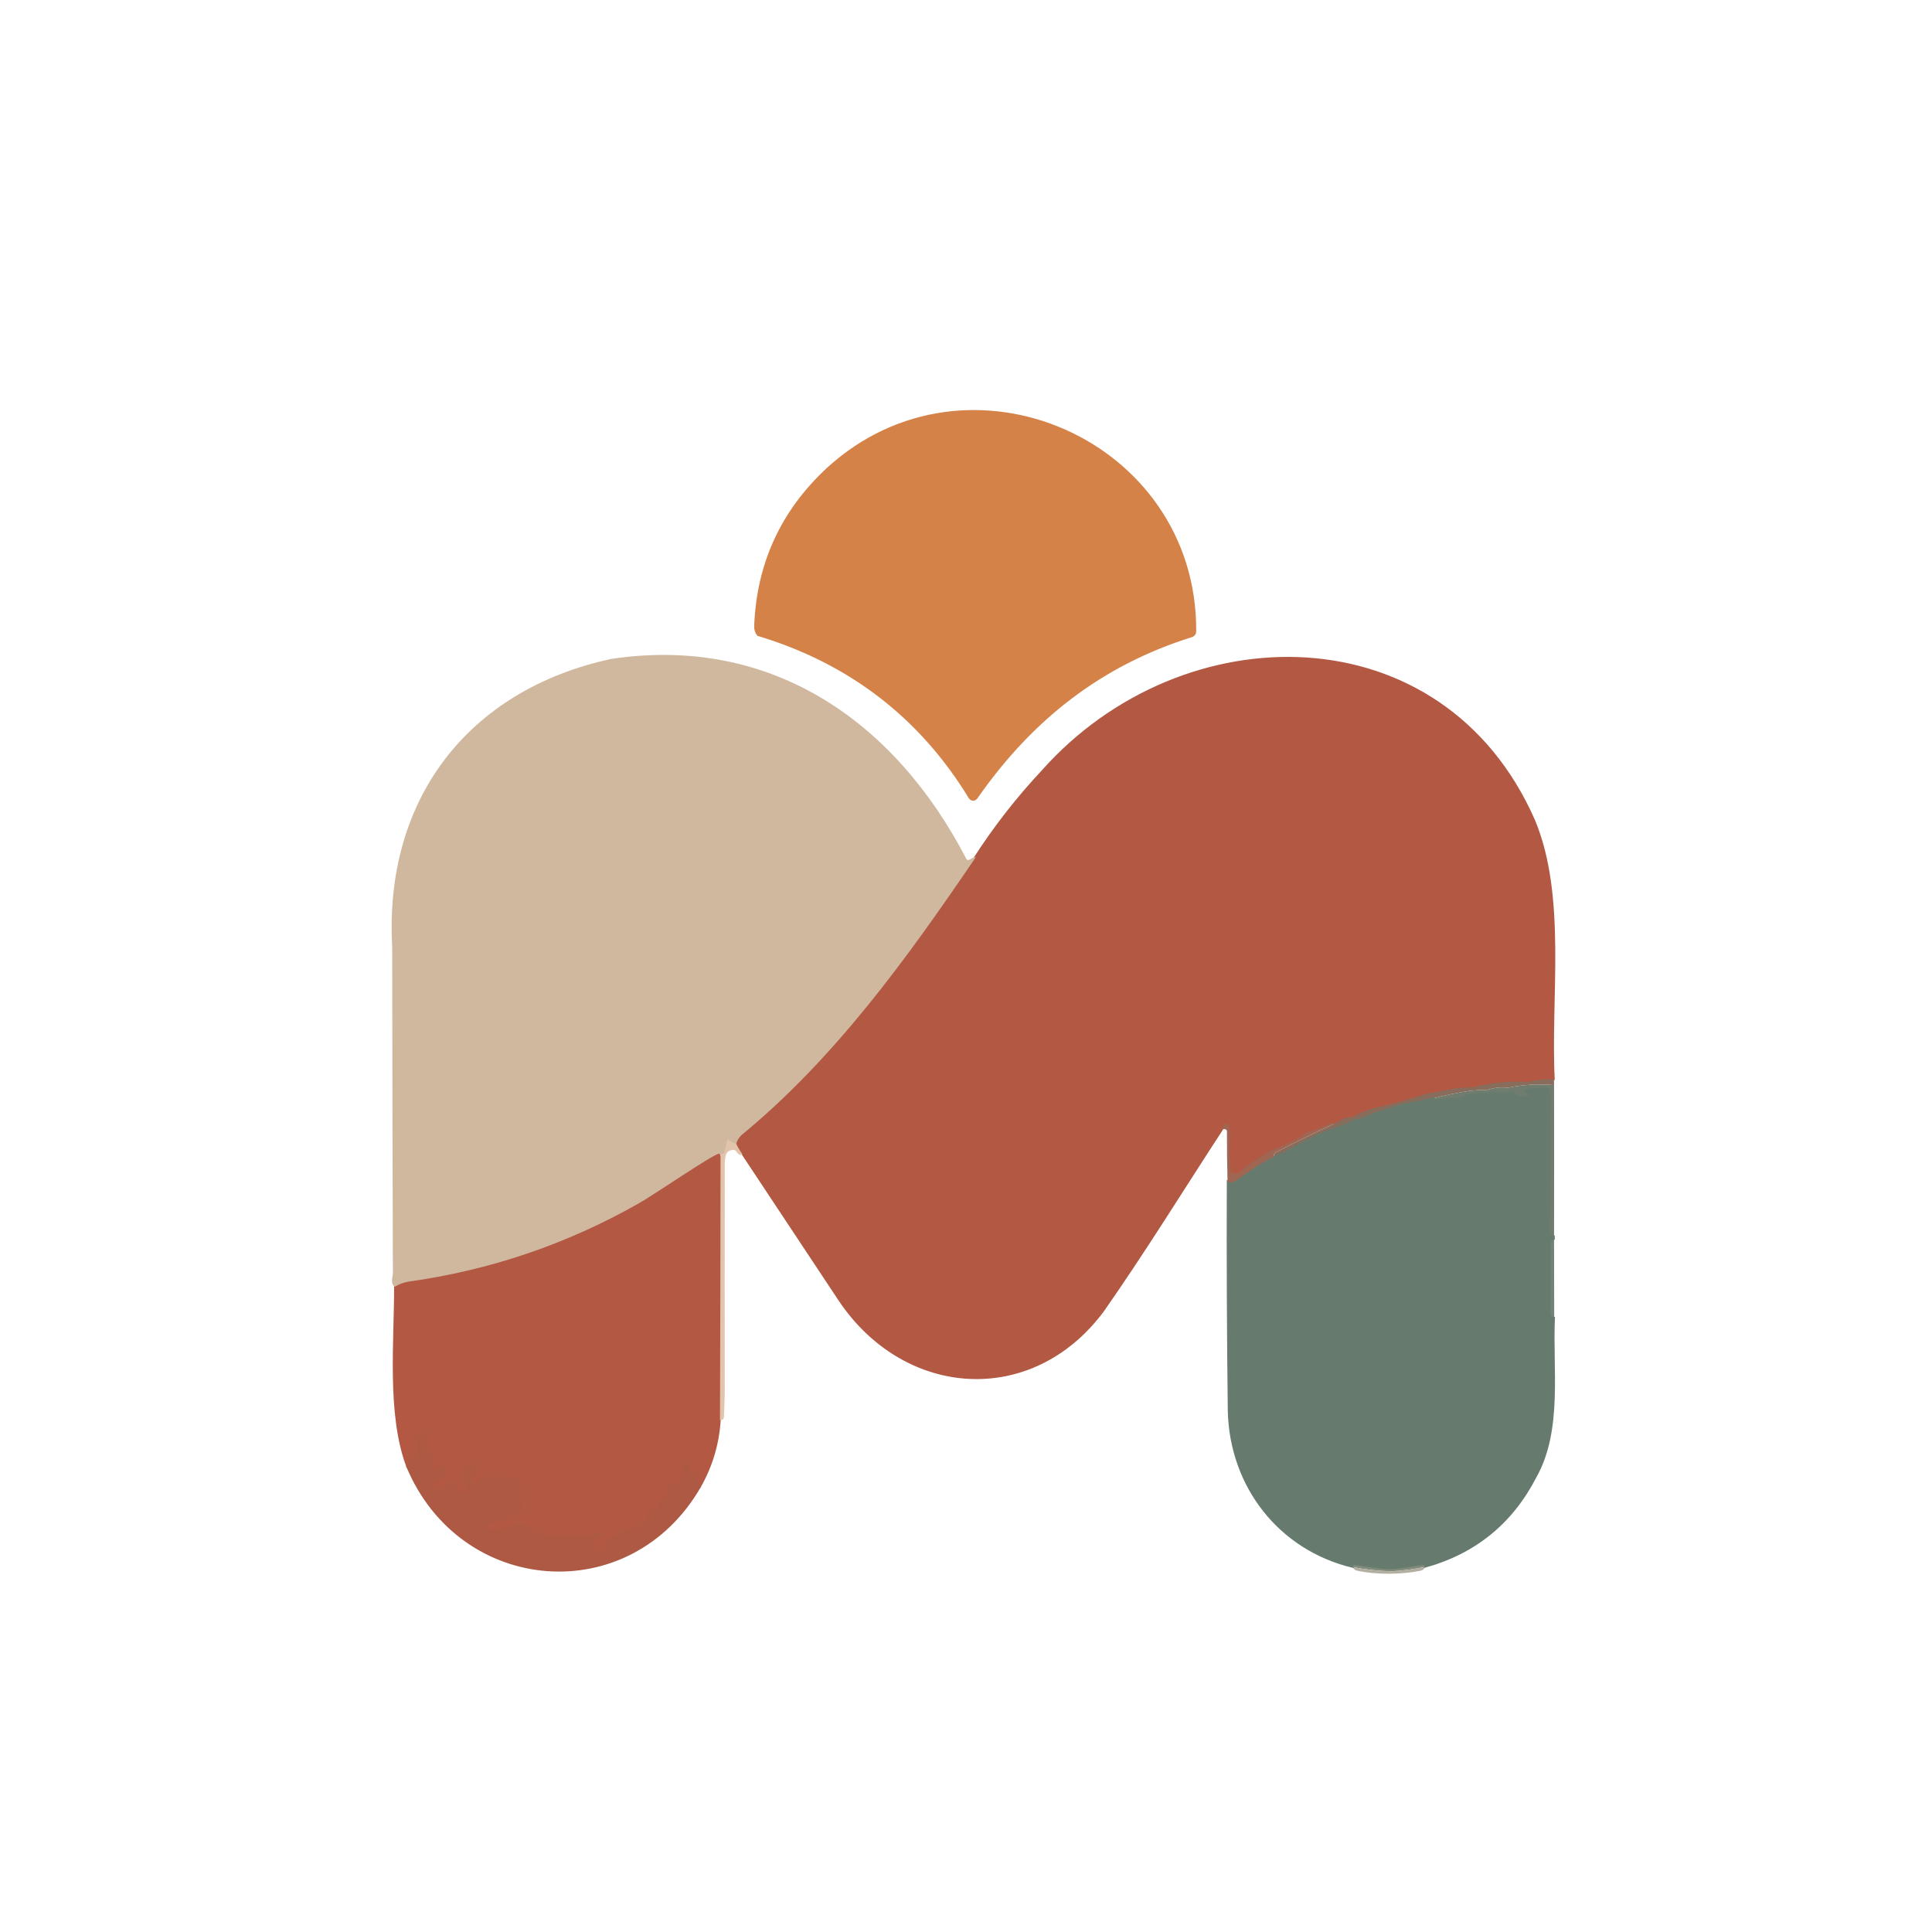
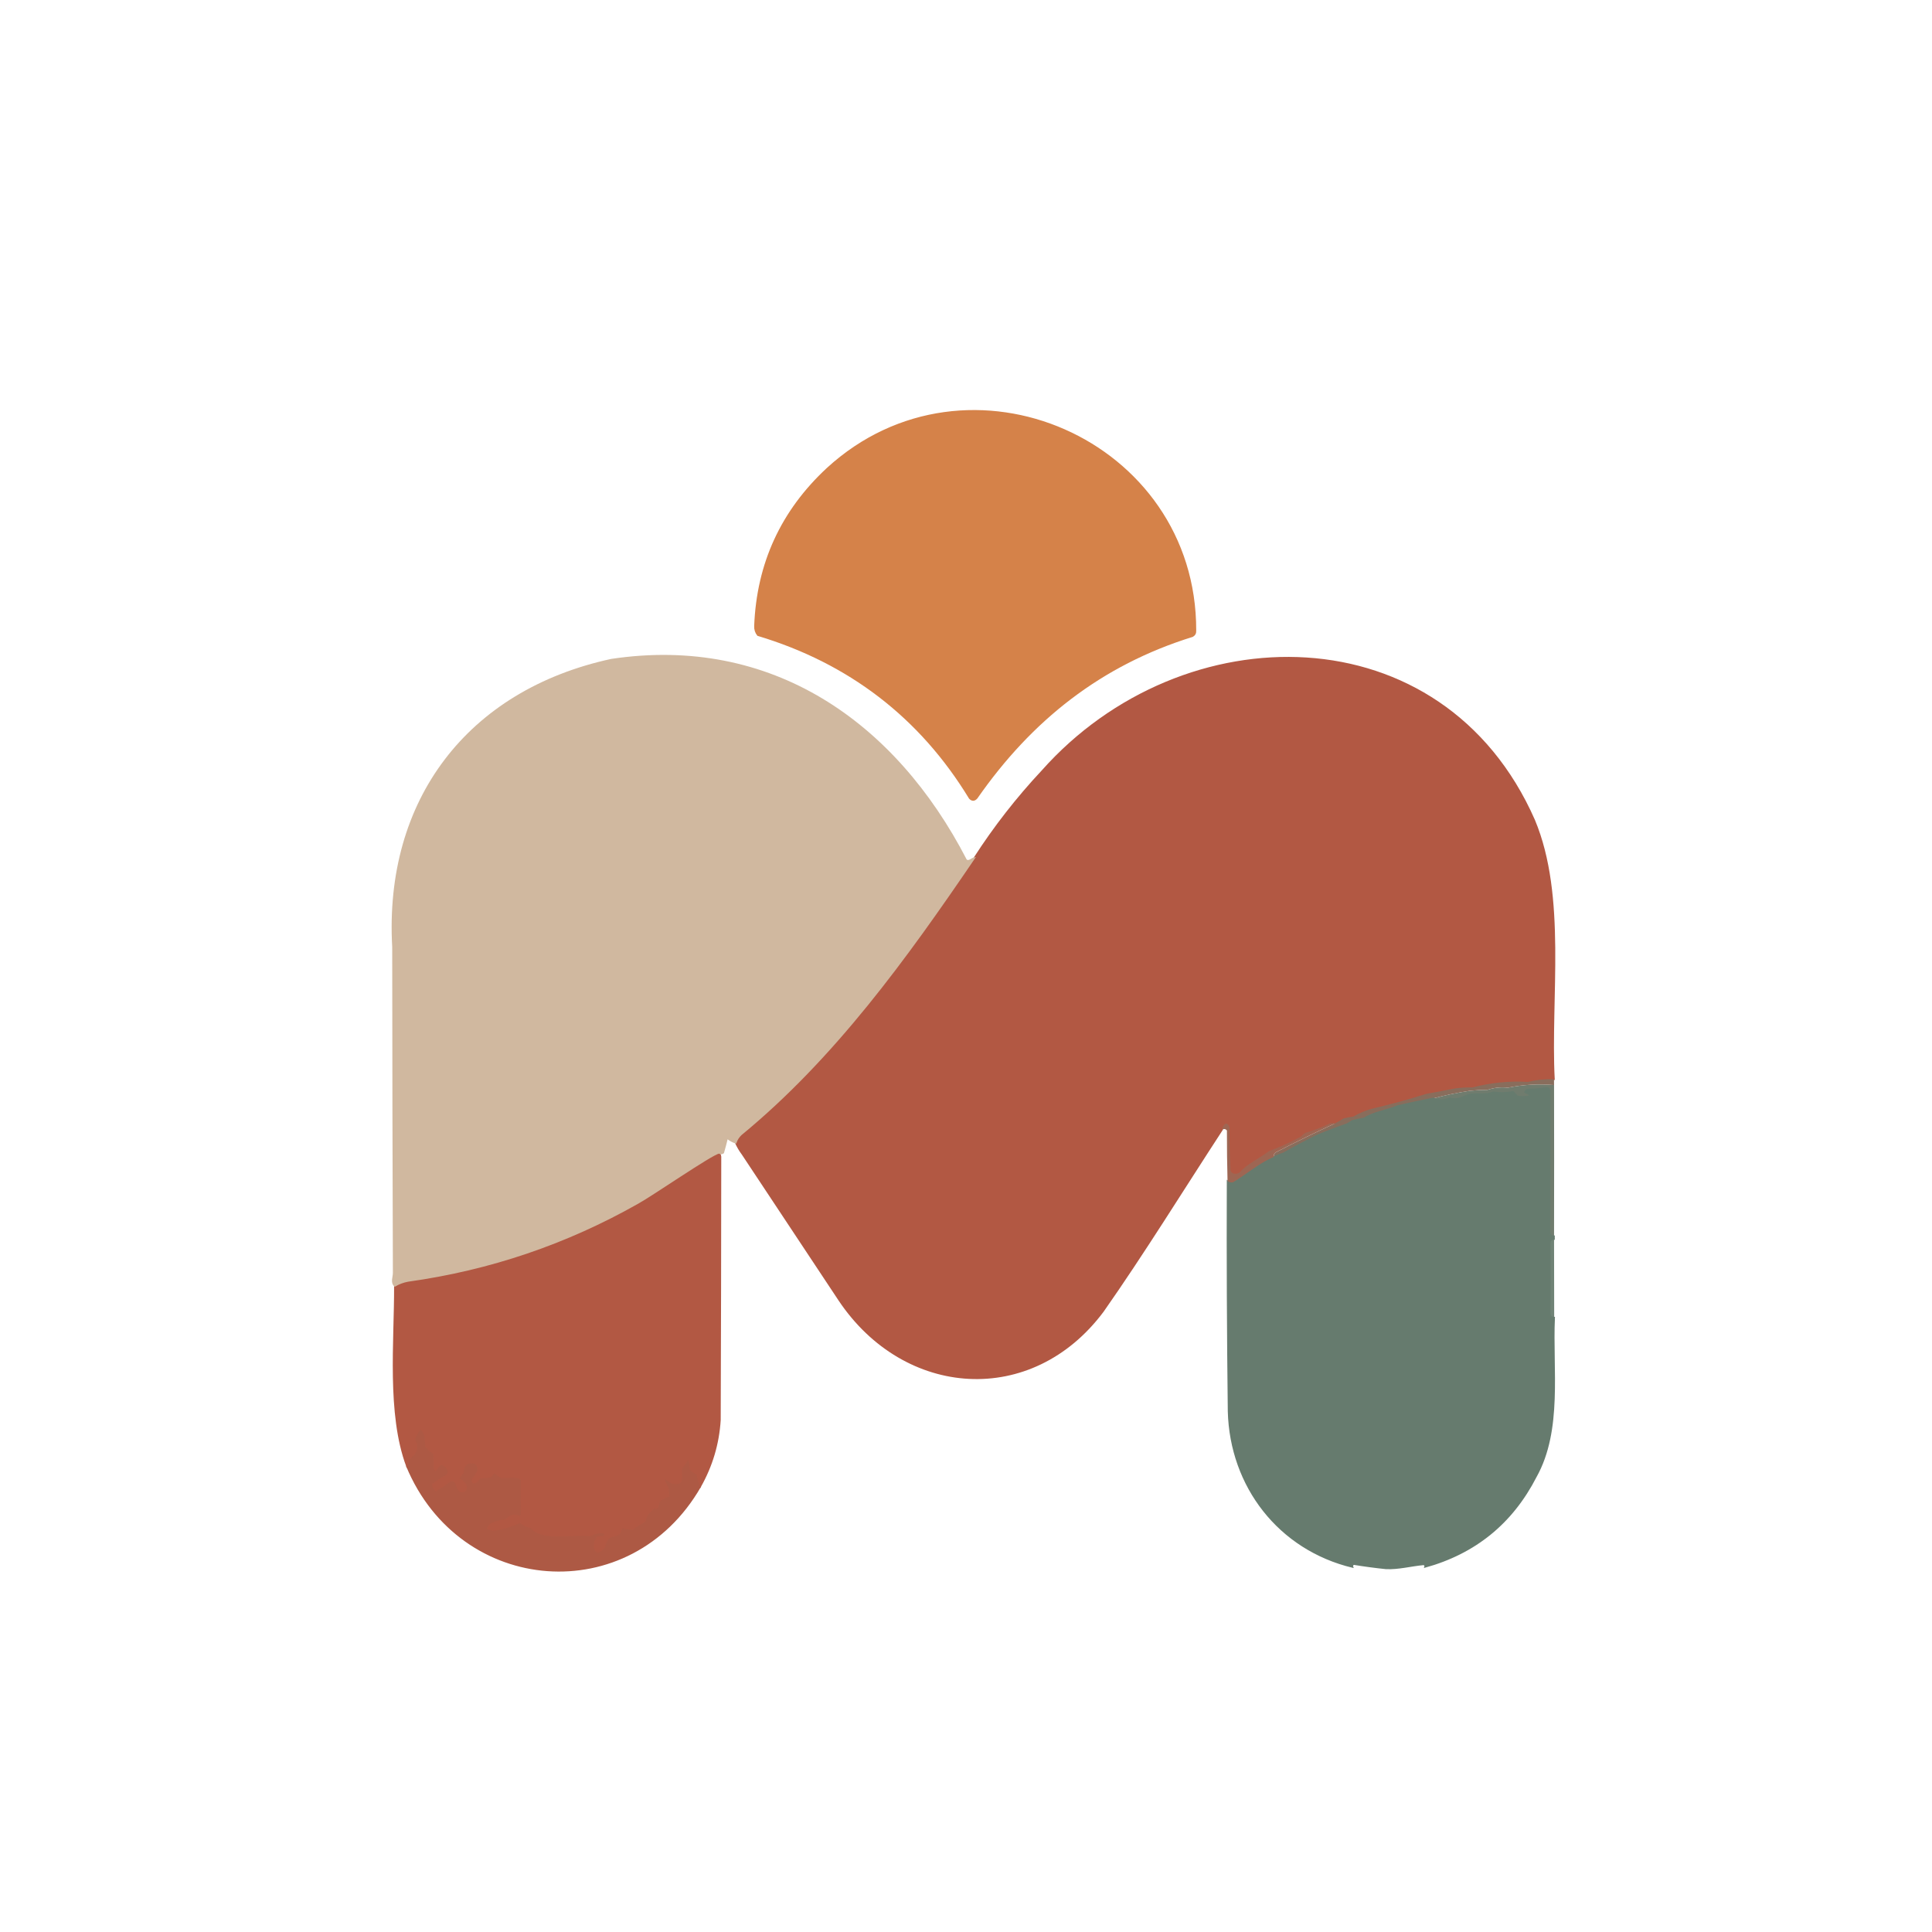
<svg xmlns="http://www.w3.org/2000/svg" viewBox="0 0 532 532">
  <g transform="translate(53.2,73.2) scale(0.8)" style="fill-rule:evenodd; clip-rule:evenodd">
+     <defs>
+       <clipPath id="sliverClip">
+         <path d="M 468.39,279.98 c -3.02,-0.11 -5.98,0.19 -8.9,0.91 c -6.49,-0.38 -12.87,0.26 -19.15,1.91 c -1.95,-0.04 -3.89,0.06 -5.82,0.31 c -3.33,0.66 -6.67,1.29 -10.01,1.88 c -6.22,1.95 -12.51,3.67 -18.87,5.16 c -2.21,0.61 -4.31,1.5 -6.28,2.67 c -1.14,0.16 -2.27,0.37 -3.39,0.63 c -0.96,0.62 -1.94,1.2 -2.95,1.73 c -0.52,-0.13 -1.04,-0.16 -1.57,-0.09 c -2.78,1.38 -5.66,2.48 -8.64,3.32 c -0.56,0.39 -1.08,0.84 -1.56,1.32 c -3.55,1.94 -7.22,3.61 -11.01,5.01 c -2.57,2.06 -8.11,4.79 -9.9,7.22 c -0.94,0.75 -2.78,0.86 -3.28,-0.48 c -0.29,-4.9 -0.4,-9.81 -0.35,-14.74 c -0.78,-2.7 -2.17,-1.24 -2.59,0.63 c -13.37,20.48 -26.97,42.53 -40.93,62.44 c -24.54,32.92 -68.29,29.82 -90.8,-3.75 c -11.12,-16.76 -22.23,-33.52 -33.33,-50.28 c -0.92,-1.23 -1.69,-2.54 -2.32,-3.93 c 0.38,-1.12 1,-2.07 1.86,-2.87 c 32.26,-26.54 56.93,-60.85 80.27,-95.14 c 6.9,-10.71 14.7,-20.71 23.4,-30 c 48.35,-54.41 137.81,-54.64 169.32,16.97 c 11,26.28 5.35,61.09 6.8,89.17 Z M 180.99,305.31 c 0.31,0.4 0.48,0.85 0.52,1.36 c -0.02,30.2 -0.08,60.41 -0.19,90.62 c -0.51,8.15 -2.78,15.78 -6.79,22.89 c -0.38,-1.39 -0.72,-2.79 -1.02,-4.2 c -0.81,-0.51 -1.58,-1.05 -2.32,-1.64 c -0.04,-1.38 -0.27,-2.71 -0.7,-3.98 c -0.69,1.15 -1.44,2.25 -2.28,3.32 c -0.65,1.31 0.53,4.53 -0.93,5.19 c -2.47,0.78 -2.98,-0.43 -4.8,-1.49 c -0.93,0.63 0.88,2.83 1.01,3.67 c -0.03,0.81 0.03,1.62 0.16,2.43 c -1.14,0.31 -2.18,0.83 -3.13,1.55 c -0.72,1.08 -0.12,3.19 -1.97,2.44 c -1.6,1.84 -2.41,1.73 -3.06,4.6 c -1.46,0.81 -2.87,1.73 -4.21,2.74 c -1.26,0.02 -2.49,-0.19 -3.67,-0.62 c -0.28,0.94 -0.72,1.79 -1.33,2.54 c -3.35,0.86 -3.88,0.9 -4.79,4.29 c -1.07,1.26 -2.48,2.83 -3.34,0.25 c -0.14,-1.32 0.19,-2.52 1,-3.6 c 0.62,-0.14 1.26,-0.19 1.93,-0.15 c 1.83,-1.31 -0.52,-1.71 -1.56,-1.52 c -1.03,0.29 -2.04,0.63 -3.03,1.03 c -5.46,-0.78 -16.48,1.93 -20.2,-2.77 c -1.44,-0.31 -2.72,-0.94 -3.82,-1.9 c -1.85,1.14 -9.58,3.96 -11.08,2.13 c 0.61,-1.87 4.15,-2.67 5.87,-2.62 c 2.07,-1.34 2.52,-2.61 5.24,-1.2 c 0.34,-0.31 0.51,-0.69 0.52,-1.15 c -0.08,-3.68 -0.08,-7.35 0.01,-11.03 c 0.11,-2.65 -5.81,-1.01 -7.28,-1.64 c -2.25,-1.38 -1.79,-2.34 -3.43,-0.02 c -1.19,0.14 -2.39,0.25 -3.59,0.33 c -0.45,0.66 -2.75,3.26 -2.58,0.53 c 1.24,-1.76 3,-3.34 1.16,-5.48 c -2.75,-0.78 -4.26,0.26 -4.51,3.1 c -0.42,0.76 -0.91,1.47 -1.46,2.13 c 1.06,0.52 1.9,1.28 2.53,2.26 c 0.34,1.76 -0.37,2.44 -2.11,2.06 c -0.63,-0.81 -1.07,-1.72 -1.3,-2.75 c -0.62,-0.98 -1.4,-1.15 -2.36,-0.53 c -1.48,1.11 -3.01,2.14 -4.59,3.09 c -0.62,-0.55 -0.97,-1.25 -1.06,-2.09 c 1.43,-1.12 2.95,-2.11 4.56,-2.96 c 1.95,-1.4 0.03,-3.59 -1.56,-4.13 c -0.85,0.54 -1.52,1.27 -2.02,2.18 c -0.28,-0.27 -0.43,-0.62 -0.46,-1.02 c 0.07,-1.62 0,-3.23 -0.18,-4.82 c -1.05,-0.63 -1.94,-1.42 -2.67,-2.38 c -0.29,-2.42 0.21,-4.09 -1.62,-6.02 c -1.09,0.17 -1.76,2.49 -2.32,3.34 c 0.08,0.7 0.31,1.34 0.69,1.95 c 0.25,2.67 -0.92,3.46 -2.6,5.08 c -0.19,0.85 -0.42,1.67 -0.71,2.48 c -6.72,-18.04 -4.1,-43.02 -4.16,-62.07 c 1.42,-0.84 2.95,-1.41 4.58,-1.7 c 28.08,-3.92 54.45,-12.86 79.12,-26.84 c 4.72,-2.58 25.3,-16.78 27.89,-17.26 Z" />
+         <path d="M 268.87,203.84 c -23.34,34.29 -48.01,68.6 -80.27,95.14 c -0.86,0.8 -1.48,1.75 -1.86,2.87 c -1.11,-0.37 -2.09,-0.91 -2.94,-1.63 c -0.41,1.69 -0.86,3.39 -1.34,5.07 c -0.48,0.35 -0.97,0.35 -1.47,0.02 c -2.59,0.48 -23.17,14.68 -27.89,17.26 c -24.67,13.98 -51.04,22.92 -79.12,26.84 c -1.63,0.29 -3.16,0.86 -4.58,1.7 c -1.36,-1.2 -0.37,-3.08 -0.42,-4.6 c -0.13,-37.34 -0.2,-74.67 -0.23,-112.01 c -2.86,-50.55 25.84,-88.24 75.15,-98.95 c 55.09,-8.28 97.66,21.57 122.12,68.93 c 0.88,0.86 1.9,-0.43 2.85,-0.64 Z" />
+       </clipPath>
+       <clipPath id="greenClip">
+         <path d="M 468.41,334.01 c 0,0.33 0,0.66 0,0.98 c -0.97,-0.01 -1.46,0.48 -1.47,1.46 c 0.08,8.03 0.08,16.07 0.01,24.1 c 0.02,0.99 0.53,1.47 1.51,1.46 c -0.82,17.77 2.71,38.64 -6.31,54.79 c -8.19,15.93 -20.91,26.28 -38.16,31.05 c 0.15,-0.47 -0.02,-0.76 -0.49,-0.88 c -4.32,0.38 -8.65,1.6 -12.99,1.38 c -3.69,-0.38 -7.36,-0.87 -11.02,-1.47 c -0.46,0.19 -0.6,0.52 -0.43,1 c -25.28,-6.09 -42.02,-27.73 -42.7,-53.57 c -0.32,-26.42 -0.44,-52.85 -0.34,-79.28 c 0.6,0.42 1.23,0.56 1.91,0.41 c 4.42,-2.64 9.35,-6.87 14.06,-8.72 c 1.07,-0.47 2.16,-0.88 3.27,-1.24 c 3.82,-2.17 7.71,-4.23 11.67,-6.17 c 3.34,-1.39 6.72,-2.68 10.14,-3.85 c 0.64,-0.35 1.26,-0.74 1.86,-1.16 c 1.37,-0.33 2.74,-0.62 4.13,-0.87 c 3.37,-2.19 7.88,-2.65 11.59,-4.27 c 4.07,-0.92 8.13,-1.79 12.2,-2.6 c 1.88,0.79 3.76,0.77 5.65,-0.03 c 3.1,0.81 4.31,-0.57 7.15,-1.35 c 2.79,-0.34 5.14,0.35 7.84,-0.74 c 2.3,0.35 4.58,0.3 6.86,-0.13 c 0.47,0.5 0.93,1.01 1.38,1.53 c 1.7,0.35 3.35,0.25 4.96,-0.32 c -0.8,-0.3 -1.57,-0.67 -2.29,-1.1 c 0.14,-0.5 0.47,-0.81 0.99,-0.93 c 2.06,-0.03 4.11,-0.19 6.16,-0.48 c 0.58,-0.12 1.04,0.06 1.36,0.54 c 0.07,16.34 0.06,32.67 -0.03,49.01 c 0.04,0.99 0.55,1.48 1.53,1.45 Z" />
+       </clipPath>
+     </defs>
    <path fill="#ad5944" stroke="#ad5944" stroke-width="0.5" d="M 174.53,420.18 c -24.15,41.97 -82.54,37.33 -100.97,-7 c 0.29,-0.81 0.52,-1.63 0.71,-2.48 c 1.68,-1.62 2.85,-2.41 2.6,-5.08 c -0.38,-0.61 -0.61,-1.25 -0.69,-1.95 c 0.56,-0.85 1.23,-3.17 2.32,-3.34 c 1.83,1.93 1.33,3.6 1.62,6.02 c 0.73,0.96 1.62,1.75 2.67,2.38 c 0.18,1.59 0.25,3.2 0.18,4.82 c 0.03,0.4 0.18,0.75 0.46,1.02 c 0.5,-0.91 1.17,-1.64 2.02,-2.18 c 1.59,0.54 3.51,2.73 1.56,4.13 c -1.61,0.85 -3.13,1.84 -4.56,2.96 c 0.09,0.84 0.44,1.54 1.06,2.09 c 1.58,-0.95 3.11,-1.98 4.59,-3.09 c 0.96,-0.62 1.74,-0.45 2.36,0.53 c 0.23,1.03 0.67,1.94 1.3,2.75 c 1.74,0.38 2.45,-0.3 2.11,-2.06 c -0.63,-0.98 -1.47,-1.74 -2.53,-2.26 c 0.55,-0.66 1.04,-1.37 1.46,-2.13 c 0.25,-2.84 1.76,-3.88 4.51,-3.1 c 1.84,2.14 0.08,3.72 -1.16,5.48 c -0.17,2.73 2.13,0.13 2.58,-0.53 c 1.2,-0.08 2.4,-0.19 3.59,-0.33 c 1.64,-2.32 1.18,-1.36 3.43,0.02 c 1.47,0.63 7.39,-1.01 7.28,1.64 c -0.09,3.68 -0.09,7.35 -0.01,11.03 c -0.01,0.46 -0.18,0.84 -0.52,1.15 c -2.72,-1.41 -3.17,-0.14 -5.24,1.2 c -1.72,-0.05 -5.26,0.75 -5.87,2.62 c 1.5,1.83 9.23,-0.99 11.08,-2.13 c 1.1,0.96 2.38,1.59 3.82,1.9 c 3.72,4.7 14.74,1.99 20.2,2.77 c 0.99,-0.4 2,-0.74 3.03,-1.03 c 1.04,-0.19 3.39,0.21 1.56,1.52 c -0.67,-0.04 -1.31,0.01 -1.93,0.15 c -0.81,1.08 -1.14,2.28 -1,3.6 c 0.86,2.58 2.27,1.01 3.34,-0.25 c 0.91,-3.39 1.44,-3.43 4.79,-4.29 c 0.61,-0.75 1.05,-1.6 1.33,-2.54 c 1.18,0.43 2.41,0.64 3.67,0.62 c 1.34,-1.01 2.75,-1.93 4.21,-2.74 c 0.65,-2.87 1.46,-2.76 3.06,-4.6 c 1.85,0.75 1.25,-1.36 1.97,-2.44 c 0.95,-0.72 1.99,-1.24 3.13,-1.55 c -0.13,-0.81 -0.19,-1.62 -0.16,-2.43 c -0.13,-0.84 -1.94,-3.04 -1.01,-3.67 c 1.82,1.06 2.33,2.27 4.8,1.49 c 1.46,-0.66 0.28,-3.88 0.93,-5.19 c 0.84,-1.07 1.59,-2.17 2.28,-3.32 c 0.43,1.27 0.66,2.6 0.7,3.98 c 0.74,0.59 1.51,1.13 2.32,1.64 c 0.3,1.41 0.64,2.81 1.02,4.2 Z" />
    <path fill="#707c6e" d="M 468.41,281.98 c 0.04,17.35 0.04,34.69 0,52.03 c -0.98,0.03 -1.49,-0.46 -1.53,-1.45 c 0.09,-16.34 0.1,-32.67 0.03,-49.01 c -0.32,-0.48 -0.78,-0.66 -1.36,-0.54 c -2.05,0.29 -4.1,0.45 -6.16,0.48 c -0.52,0.12 -0.85,0.43 -0.99,0.93 c 0.72,0.43 1.49,0.8 2.29,1.1 c -1.61,0.57 -3.26,0.67 -4.96,0.32 c -0.45,-0.52 -0.91,-1.03 -1.38,-1.53 c -2.28,0.43 -4.56,0.48 -6.86,0.13 c -2.7,1.09 -5.05,0.4 -7.84,0.74 c -2.84,0.78 -4.05,2.16 -7.15,1.35 c -1.89,0.8 -3.77,0.82 -5.65,0.03 c 4.15,-1.1 8.35,-1.97 12.61,-2.61 c 1.99,-0.2 3.99,-0.31 5.99,-0.3 c 2.3,-0.77 4.65,-1.02 7.05,-0.75 c 5.26,-1.07 10.56,-1.37 15.91,-0.92 Z" />
    <path fill="#708376" d="M 468.41,334.99 c 0.04,9.01 0.05,18.01 0.05,27.02 c -0.98,0.01 -1.49,-0.47 -1.51,-1.46 c 0.07,-8.03 0.07,-16.07 -0.01,-24.1 c 0.01,-0.98 0.5,-1.47 1.47,-1.46 Z" />
-     <path fill="#818b7b" d="M 423.99,447.85 c -3.8,0.76 -7.63,1.26 -11.49,1.51 c -4.52,-0.11 -9,-0.6 -13.44,-1.48 c -0.17,-0.48 -0.03,-0.81 0.43,-1 c 3.66,0.6 7.33,1.09 11.02,1.47 c 4.34,0.22 8.67,-1 12.99,-1.38 c 0.47,0.12 0.64,0.41 0.49,0.88 Z" />
-     <path fill="#b3afa0" d="M 399.06,447.88 c 4.44,0.88 8.92,1.37 13.44,1.48 c 3.86,-0.25 7.69,-0.75 11.49,-1.51 c -0.24,0.71 -0.72,1.13 -1.46,1.29 c -6.72,1.37 -15.33,1.45 -22.05,-0.04 c -0.66,-0.19 -1.13,-0.6 -1.42,-1.22 Z" />
+     <path clip-path="url(#greenClip)" fill="#818b7b" d="M 423.99,447.85 c -3.8,0.76 -7.63,1.26 -11.49,1.51 c -4.52,-0.11 -9,-0.6 -13.44,-1.48 c -0.17,-0.48 -0.03,-0.81 0.43,-1 c 3.66,0.6 7.33,1.09 11.02,1.47 c 4.34,0.22 8.67,-1 12.99,-1.38 c 0.47,0.12 0.64,0.41 0.49,0.88 Z" />
+     <path clip-path="url(#greenClip)" fill="#b3afa0" d="M 399.06,447.88 c 4.44,0.88 8.92,1.37 13.44,1.48 c 3.86,-0.25 7.69,-0.75 11.49,-1.51 c -0.24,0.71 -0.72,1.13 -1.46,1.29 c -6.72,1.37 -15.33,1.45 -22.05,-0.04 c -0.66,-0.19 -1.13,-0.6 -1.42,-1.22 Z" />
    <path fill="#b25843" stroke="#b25843" stroke-width="0.5" d="M 468.39,279.98 c -3.02,-0.11 -5.98,0.19 -8.9,0.91 c -6.49,-0.38 -12.87,0.26 -19.15,1.91 c -1.95,-0.04 -3.89,0.06 -5.82,0.31 c -3.33,0.66 -6.67,1.29 -10.01,1.88 c -6.22,1.95 -12.51,3.67 -18.87,5.16 c -2.21,0.61 -4.31,1.5 -6.28,2.67 c -1.14,0.16 -2.27,0.37 -3.39,0.63 c -0.96,0.62 -1.94,1.2 -2.95,1.73 c -0.52,-0.13 -1.04,-0.16 -1.57,-0.09 c -2.78,1.38 -5.66,2.48 -8.64,3.32 c -0.56,0.39 -1.08,0.84 -1.56,1.32 c -3.55,1.94 -7.22,3.61 -11.01,5.01 c -2.57,2.06 -8.11,4.79 -9.9,7.22 c -0.94,0.75 -2.78,0.86 -3.28,-0.48 c -0.29,-4.9 -0.4,-9.81 -0.35,-14.74 c -0.78,-2.7 -2.17,-1.24 -2.59,0.63 c -13.37,20.48 -26.97,42.53 -40.93,62.44 c -24.54,32.92 -68.29,29.82 -90.8,-3.75 c -11.12,-16.76 -22.23,-33.52 -33.33,-50.28 c -0.92,-1.23 -1.69,-2.54 -2.32,-3.93 c 0.38,-1.12 1,-2.07 1.86,-2.87 c 32.26,-26.54 56.93,-60.85 80.27,-95.14 c 6.9,-10.71 14.7,-20.71 23.4,-30 c 48.35,-54.41 137.81,-54.64 169.32,16.97 c 11,26.28 5.35,61.09 6.8,89.17 Z M 180.99,305.31 c 0.31,0.4 0.48,0.85 0.52,1.36 c -0.02,30.2 -0.08,60.41 -0.19,90.62 c -0.51,8.15 -2.78,15.78 -6.79,22.89 c -0.38,-1.39 -0.72,-2.79 -1.02,-4.2 c -0.81,-0.51 -1.58,-1.05 -2.32,-1.64 c -0.04,-1.38 -0.27,-2.71 -0.7,-3.98 c -0.69,1.15 -1.44,2.25 -2.28,3.32 c -0.65,1.31 0.53,4.53 -0.93,5.19 c -2.47,0.78 -2.98,-0.43 -4.8,-1.49 c -0.93,0.63 0.88,2.83 1.01,3.67 c -0.03,0.81 0.03,1.62 0.16,2.43 c -1.14,0.31 -2.18,0.83 -3.13,1.55 c -0.72,1.08 -0.12,3.19 -1.97,2.44 c -1.6,1.84 -2.41,1.73 -3.06,4.6 c -1.46,0.81 -2.87,1.73 -4.21,2.74 c -1.26,0.02 -2.49,-0.19 -3.67,-0.62 c -0.28,0.94 -0.72,1.79 -1.33,2.54 c -3.35,0.86 -3.88,0.9 -4.79,4.29 c -1.07,1.26 -2.48,2.83 -3.34,0.25 c -0.14,-1.32 0.19,-2.52 1,-3.6 c 0.62,-0.14 1.26,-0.19 1.93,-0.15 c 1.83,-1.31 -0.52,-1.71 -1.56,-1.52 c -1.03,0.29 -2.04,0.63 -3.03,1.03 c -5.46,-0.78 -16.48,1.93 -20.2,-2.77 c -1.44,-0.31 -2.72,-0.94 -3.82,-1.9 c -1.85,1.14 -9.58,3.96 -11.08,2.13 c 0.61,-1.87 4.15,-2.67 5.87,-2.62 c 2.07,-1.34 2.52,-2.61 5.24,-1.2 c 0.34,-0.31 0.51,-0.69 0.52,-1.15 c -0.08,-3.68 -0.08,-7.35 0.01,-11.03 c 0.11,-2.65 -5.81,-1.01 -7.28,-1.64 c -2.25,-1.38 -1.79,-2.34 -3.43,-0.02 c -1.19,0.14 -2.39,0.25 -3.59,0.33 c -0.45,0.66 -2.75,3.26 -2.58,0.53 c 1.24,-1.76 3,-3.34 1.16,-5.48 c -2.75,-0.78 -4.26,0.26 -4.51,3.1 c -0.42,0.76 -0.91,1.47 -1.46,2.13 c 1.06,0.52 1.9,1.28 2.53,2.26 c 0.34,1.76 -0.37,2.44 -2.11,2.06 c -0.63,-0.81 -1.07,-1.72 -1.3,-2.75 c -0.62,-0.98 -1.4,-1.15 -2.36,-0.53 c -1.48,1.11 -3.01,2.14 -4.59,3.09 c -0.62,-0.55 -0.97,-1.25 -1.06,-2.09 c 1.43,-1.12 2.95,-2.11 4.56,-2.96 c 1.95,-1.4 0.03,-3.59 -1.56,-4.13 c -0.85,0.54 -1.52,1.27 -2.02,2.18 c -0.28,-0.27 -0.43,-0.62 -0.46,-1.02 c 0.07,-1.62 0,-3.23 -0.18,-4.82 c -1.05,-0.63 -1.94,-1.42 -2.67,-2.38 c -0.29,-2.42 0.21,-4.09 -1.62,-6.02 c -1.09,0.17 -1.76,2.49 -2.32,3.34 c 0.08,0.7 0.31,1.34 0.69,1.95 c 0.25,2.67 -0.92,3.46 -2.6,5.08 c -0.19,0.85 -0.42,1.67 -0.71,2.48 c -6.72,-18.04 -4.1,-43.02 -4.16,-62.07 c 1.42,-0.84 2.95,-1.41 4.58,-1.7 c 28.08,-3.92 54.45,-12.86 79.12,-26.84 c 4.72,-2.58 25.3,-16.78 27.89,-17.26 Z" />
-     <path fill="#e2c4ad" d="M 186.74,301.85 c 0.63,1.39 1.4,2.7 2.32,3.93 c -1.45,0.93 -1.72,-1.02 -2.83,-1.47 c -2.92,0.01 -3.04,1.8 -3.25,4.19 c -0.05,26.67 -0.06,53.33 -0.02,80 c -0.07,2.63 -0.17,5.26 -0.28,7.89 c -0.19,0.7 -0.64,1 -1.36,0.9 c 0.11,-30.21 0.17,-60.42 0.19,-90.62 c -0.04,-0.51 -0.21,-0.96 -0.52,-1.36 c 0.5,0.33 0.99,0.33 1.47,-0.02 c 0.48,-1.68 0.93,-3.38 1.34,-5.07 c 0.85,0.72 1.83,1.26 2.94,1.63 Z" />
+     <path clip-path="url(#sliverClip)" fill="#e2c4ad" d="M 186.74,301.85 c 0.63,1.39 1.4,2.7 2.32,3.93 c -1.45,0.93 -1.72,-1.02 -2.83,-1.47 c -2.92,0.01 -3.04,1.8 -3.25,4.19 c -0.05,26.67 -0.06,53.33 -0.02,80 c -0.07,2.63 -0.17,5.26 -0.28,7.89 c -0.19,0.7 -0.64,1 -1.36,0.9 c 0.11,-30.21 0.17,-60.42 0.19,-90.62 c -0.04,-0.51 -0.21,-0.96 -0.52,-1.36 c 0.5,0.33 0.99,0.33 1.47,-0.02 c 0.48,-1.68 0.93,-3.38 1.34,-5.07 c 0.85,0.72 1.83,1.26 2.94,1.63 Z" />
    <path fill="#896d5c" d="M 468.39,279.98 c 0.01,0.67 0.01,1.34 0.02,2 c -5.35,-0.45 -10.65,-0.15 -15.91,0.92 c -2.4,-0.27 -4.75,-0.02 -7.05,0.75 c -2,-0.01 -4,0.1 -5.99,0.3 c -4.26,0.64 -8.46,1.51 -12.61,2.61 c -4.07,0.81 -8.13,1.68 -12.2,2.6 c -3.71,1.62 -8.22,2.08 -11.59,4.27 c -1.39,0.25 -2.76,0.54 -4.13,0.87 c -0.6,0.42 -1.22,0.81 -1.86,1.16 c -3.42,1.17 -6.8,2.46 -10.14,3.85 c -3.96,1.94 -7.85,4 -11.67,6.17 c -1.11,0.36 -2.2,0.77 -3.27,1.24 c -0.15,-0.67 0.06,-1.19 0.62,-1.58 c 6.74,-3.48 13.55,-6.8 20.41,-9.96 c 1.01,-0.53 1.99,-1.11 2.95,-1.73 c 1.12,-0.26 2.25,-0.47 3.39,-0.63 c 1.97,-1.17 4.07,-2.06 6.28,-2.67 c 6.36,-1.49 12.65,-3.21 18.87,-5.16 c 3.34,-0.59 6.68,-1.22 10.01,-1.88 c 1.93,-0.25 3.87,-0.35 5.82,-0.31 c 6.28,-1.65 12.66,-2.29 19.15,-1.91 c 2.92,-0.72 5.88,-1.02 8.9,-0.91 Z" />
    <path fill="#d0b89f" stroke="#d0b89f" stroke-width="0.5" d="M 268.87,203.84 c -23.34,34.29 -48.01,68.6 -80.27,95.14 c -0.86,0.8 -1.48,1.75 -1.86,2.87 c -1.11,-0.37 -2.09,-0.91 -2.94,-1.63 c -0.41,1.69 -0.86,3.39 -1.34,5.07 c -0.48,0.35 -0.97,0.35 -1.47,0.02 c -2.59,0.48 -23.17,14.68 -27.89,17.26 c -24.67,13.98 -51.04,22.92 -79.12,26.84 c -1.63,0.29 -3.16,0.86 -4.58,1.7 c -1.36,-1.2 -0.37,-3.08 -0.42,-4.6 c -0.13,-37.34 -0.2,-74.67 -0.23,-112.01 c -2.86,-50.55 25.84,-88.24 75.15,-98.95 c 55.09,-8.28 97.66,21.57 122.12,68.93 c 0.88,0.86 1.9,-0.43 2.85,-0.64 Z" />
    <path fill="#667b6e" stroke="#667b6e" stroke-width="0.5" d="M 468.41,334.01 c 0,0.33 0,0.66 0,0.98 c -0.97,-0.01 -1.46,0.48 -1.47,1.46 c 0.08,8.03 0.08,16.07 0.01,24.1 c 0.02,0.99 0.53,1.47 1.51,1.46 c -0.82,17.77 2.71,38.64 -6.31,54.79 c -8.19,15.93 -20.91,26.28 -38.16,31.05 c 0.15,-0.47 -0.02,-0.76 -0.49,-0.88 c -4.32,0.38 -8.65,1.6 -12.99,1.38 c -3.69,-0.38 -7.36,-0.87 -11.02,-1.47 c -0.46,0.19 -0.6,0.52 -0.43,1 c -25.28,-6.09 -42.02,-27.73 -42.7,-53.57 c -0.32,-26.42 -0.44,-52.85 -0.34,-79.28 c 0.6,0.42 1.23,0.56 1.91,0.41 c 4.42,-2.64 9.35,-6.87 14.06,-8.72 c 1.07,-0.47 2.16,-0.88 3.27,-1.24 c 3.82,-2.17 7.71,-4.23 11.67,-6.17 c 3.34,-1.39 6.72,-2.68 10.14,-3.85 c 0.64,-0.35 1.26,-0.74 1.86,-1.16 c 1.37,-0.33 2.74,-0.62 4.13,-0.87 c 3.37,-2.19 7.88,-2.65 11.59,-4.27 c 4.07,-0.92 8.13,-1.79 12.2,-2.6 c 1.88,0.79 3.76,0.77 5.65,-0.03 c 3.1,0.81 4.31,-0.57 7.15,-1.35 c 2.79,-0.34 5.14,0.35 7.84,-0.74 c 2.3,0.35 4.58,0.3 6.86,-0.13 c 0.47,0.5 0.93,1.01 1.38,1.53 c 1.7,0.35 3.35,0.25 4.96,-0.32 c -0.8,-0.3 -1.57,-0.67 -2.29,-1.1 c 0.14,-0.5 0.47,-0.81 0.99,-0.93 c 2.06,-0.03 4.11,-0.19 6.16,-0.48 c 0.58,-0.12 1.04,0.06 1.36,0.54 c 0.07,16.34 0.06,32.67 -0.03,49.01 c 0.04,0.99 0.55,1.48 1.53,1.45 Z" />
    <path fill="#9e6653" d="M 393.02,295.18 c -6.86,3.16 -13.67,6.48 -20.41,9.96 c -0.56,0.39 -0.77,0.91 -0.62,1.58 c -4.71,1.85 -9.64,6.08 -14.06,8.72 c -0.68,0.15 -1.31,0.01 -1.91,-0.41 c -0.15,-5.8 -0.22,-11.61 -0.21,-17.41 c -0.45,-0.56 -1.01,-0.65 -1.69,-0.25 c 0.42,-1.87 1.81,-3.33 2.59,-0.63 c -0.05,4.93 0.06,9.84 0.35,14.74 c 0.5,1.34 2.34,1.23 3.28,0.48 c 1.79,-2.43 7.33,-5.16 9.9,-7.22 c 3.79,-1.4 7.46,-3.07 11.01,-5.01 c 0.48,-0.48 1,-0.93 1.56,-1.32 c 2.98,-0.84 5.86,-1.94 8.64,-3.32 c 0.53,-0.07 1.05,-0.04 1.57,0.09 Z" />
    <path fill="#d58249" stroke="#d58249" stroke-width="0.5" d="M 193.34,123.99 c 0.84,-21.51 9.16,-39.6 24.96,-54.25 c 48.34,-44.23 126.87,-9.7 126.69,55.8 c 0.06,0.86 -0.27,1.5 -1,1.93 c -31.56,9.78 -55.54,28.79 -74.29,55.72 c -0.81,0.9 -1.62,0.91 -2.44,0.05 c -17.01,-27.97 -41.59,-46.71 -72.91,-56.11 c -0.72,-0.9 -1.06,-1.94 -1.01,-3.14 Z" />
  </g>
</svg>
